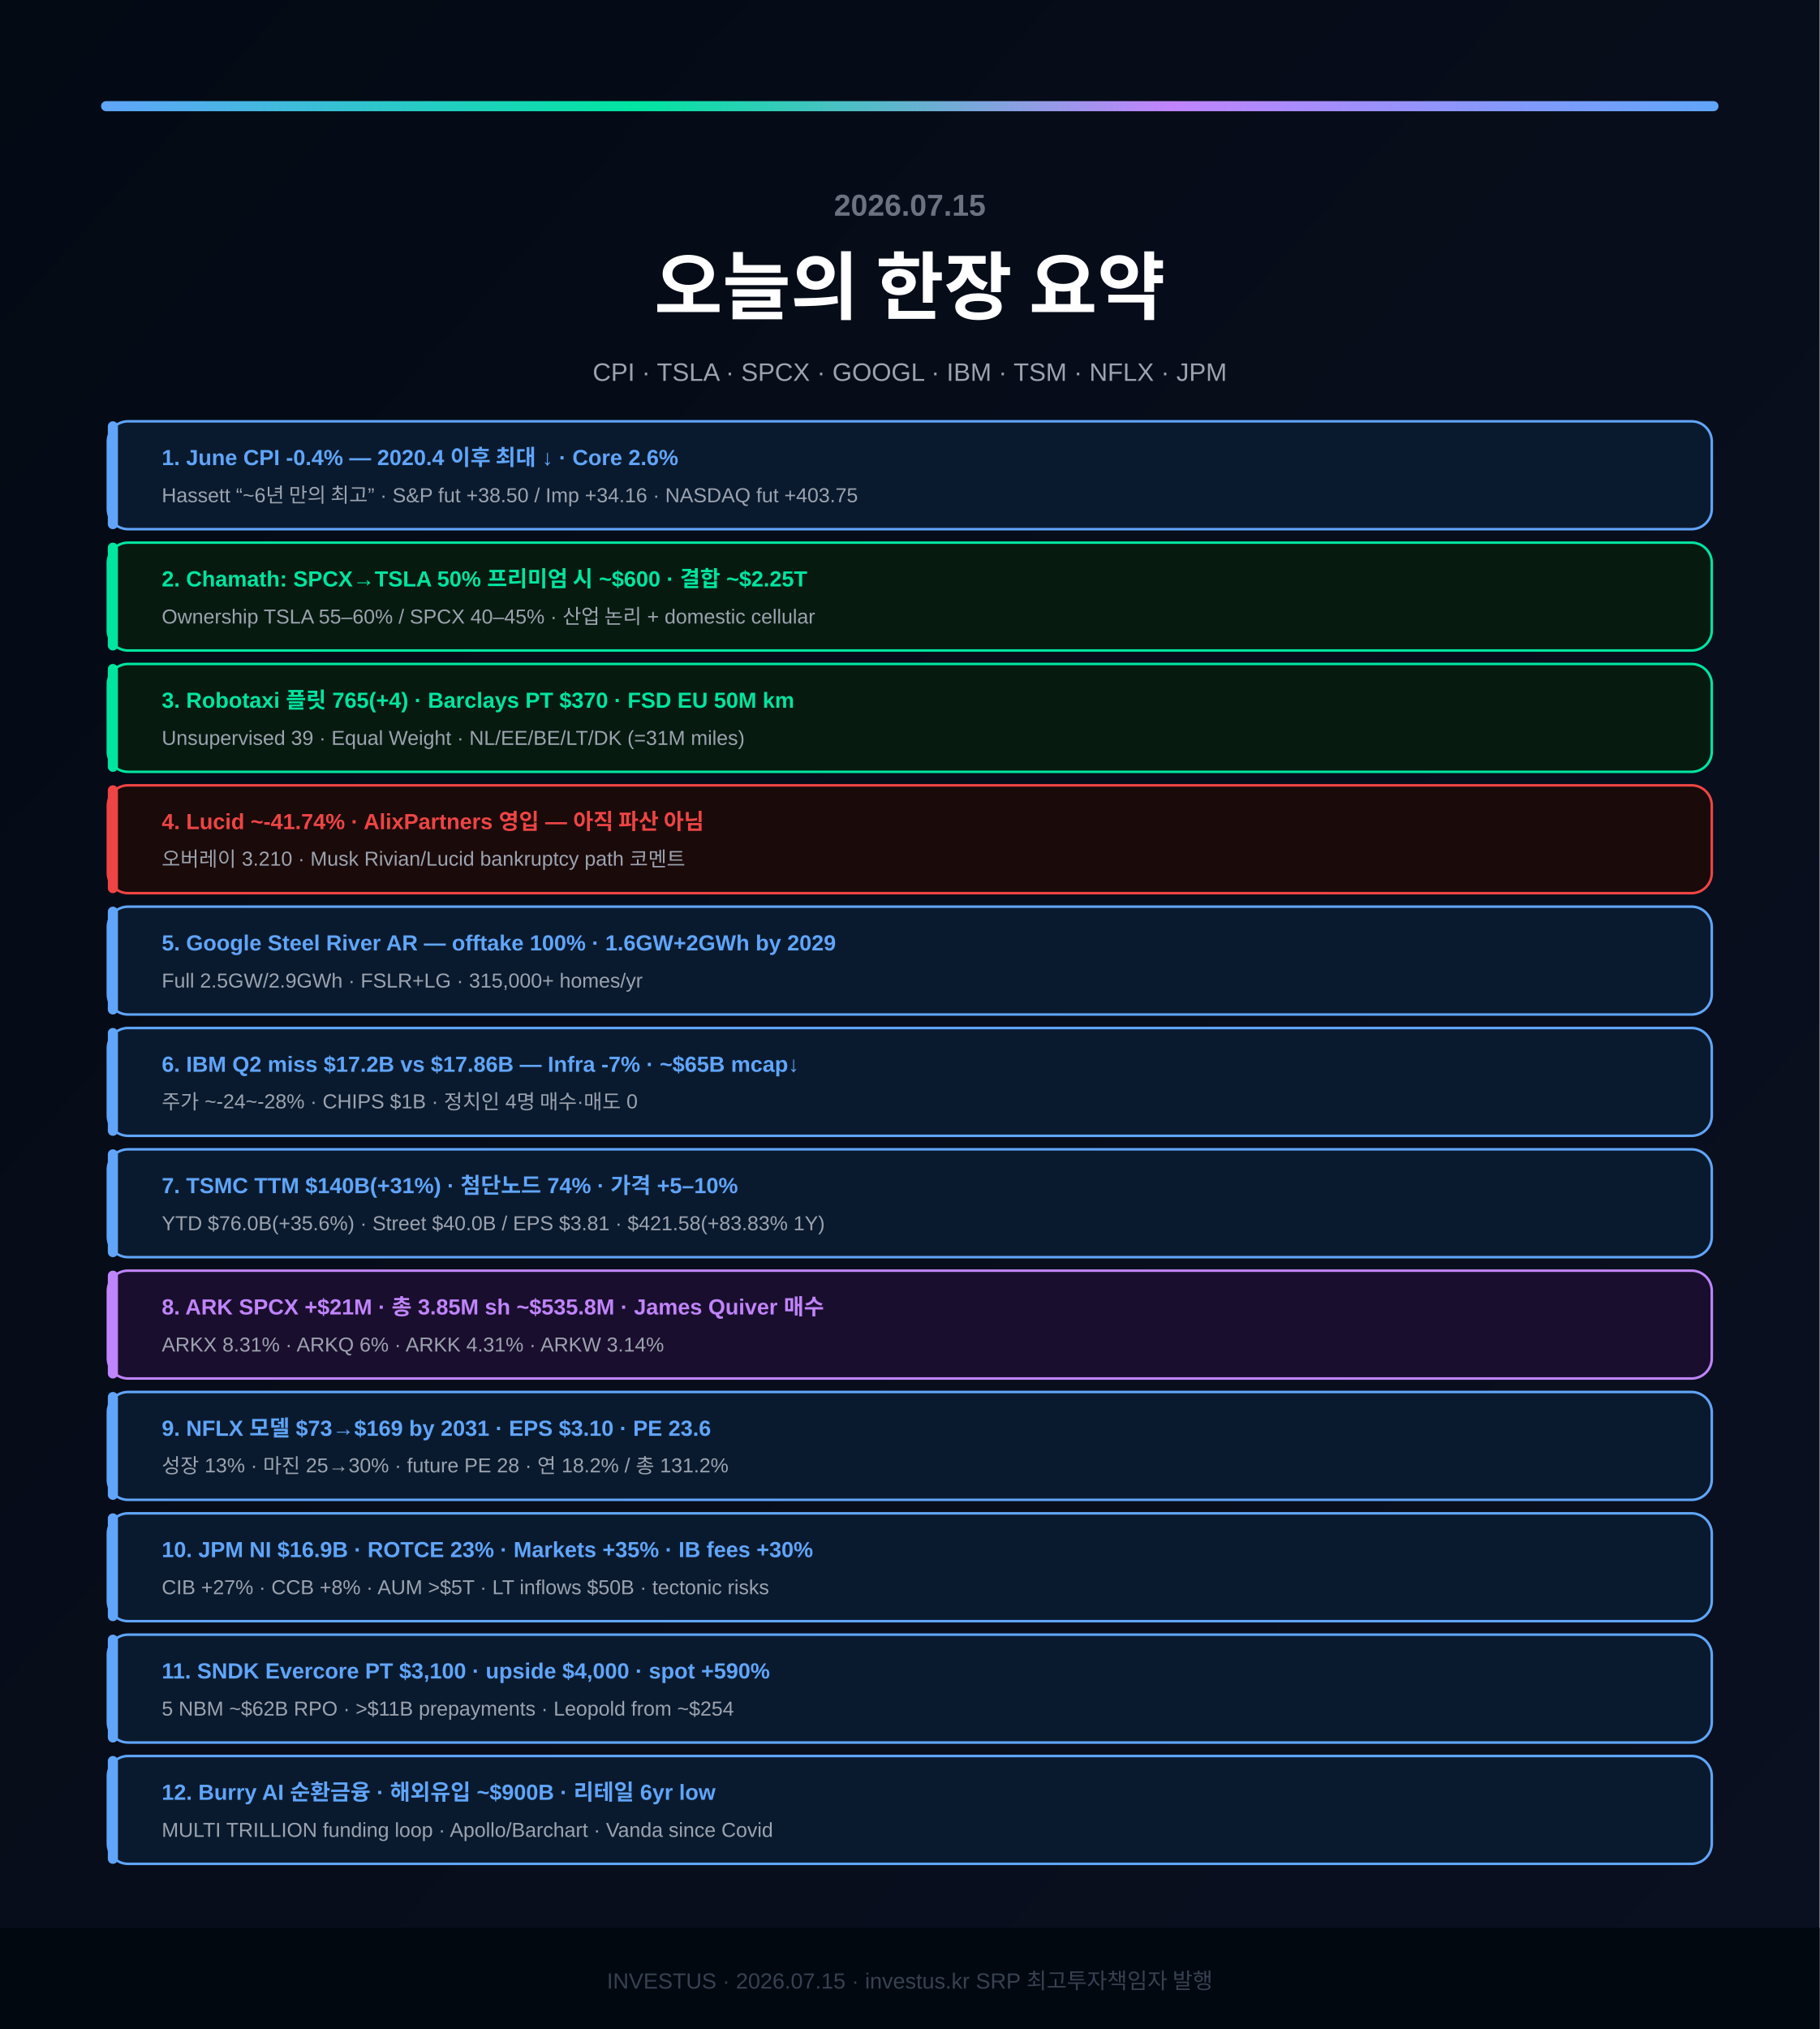
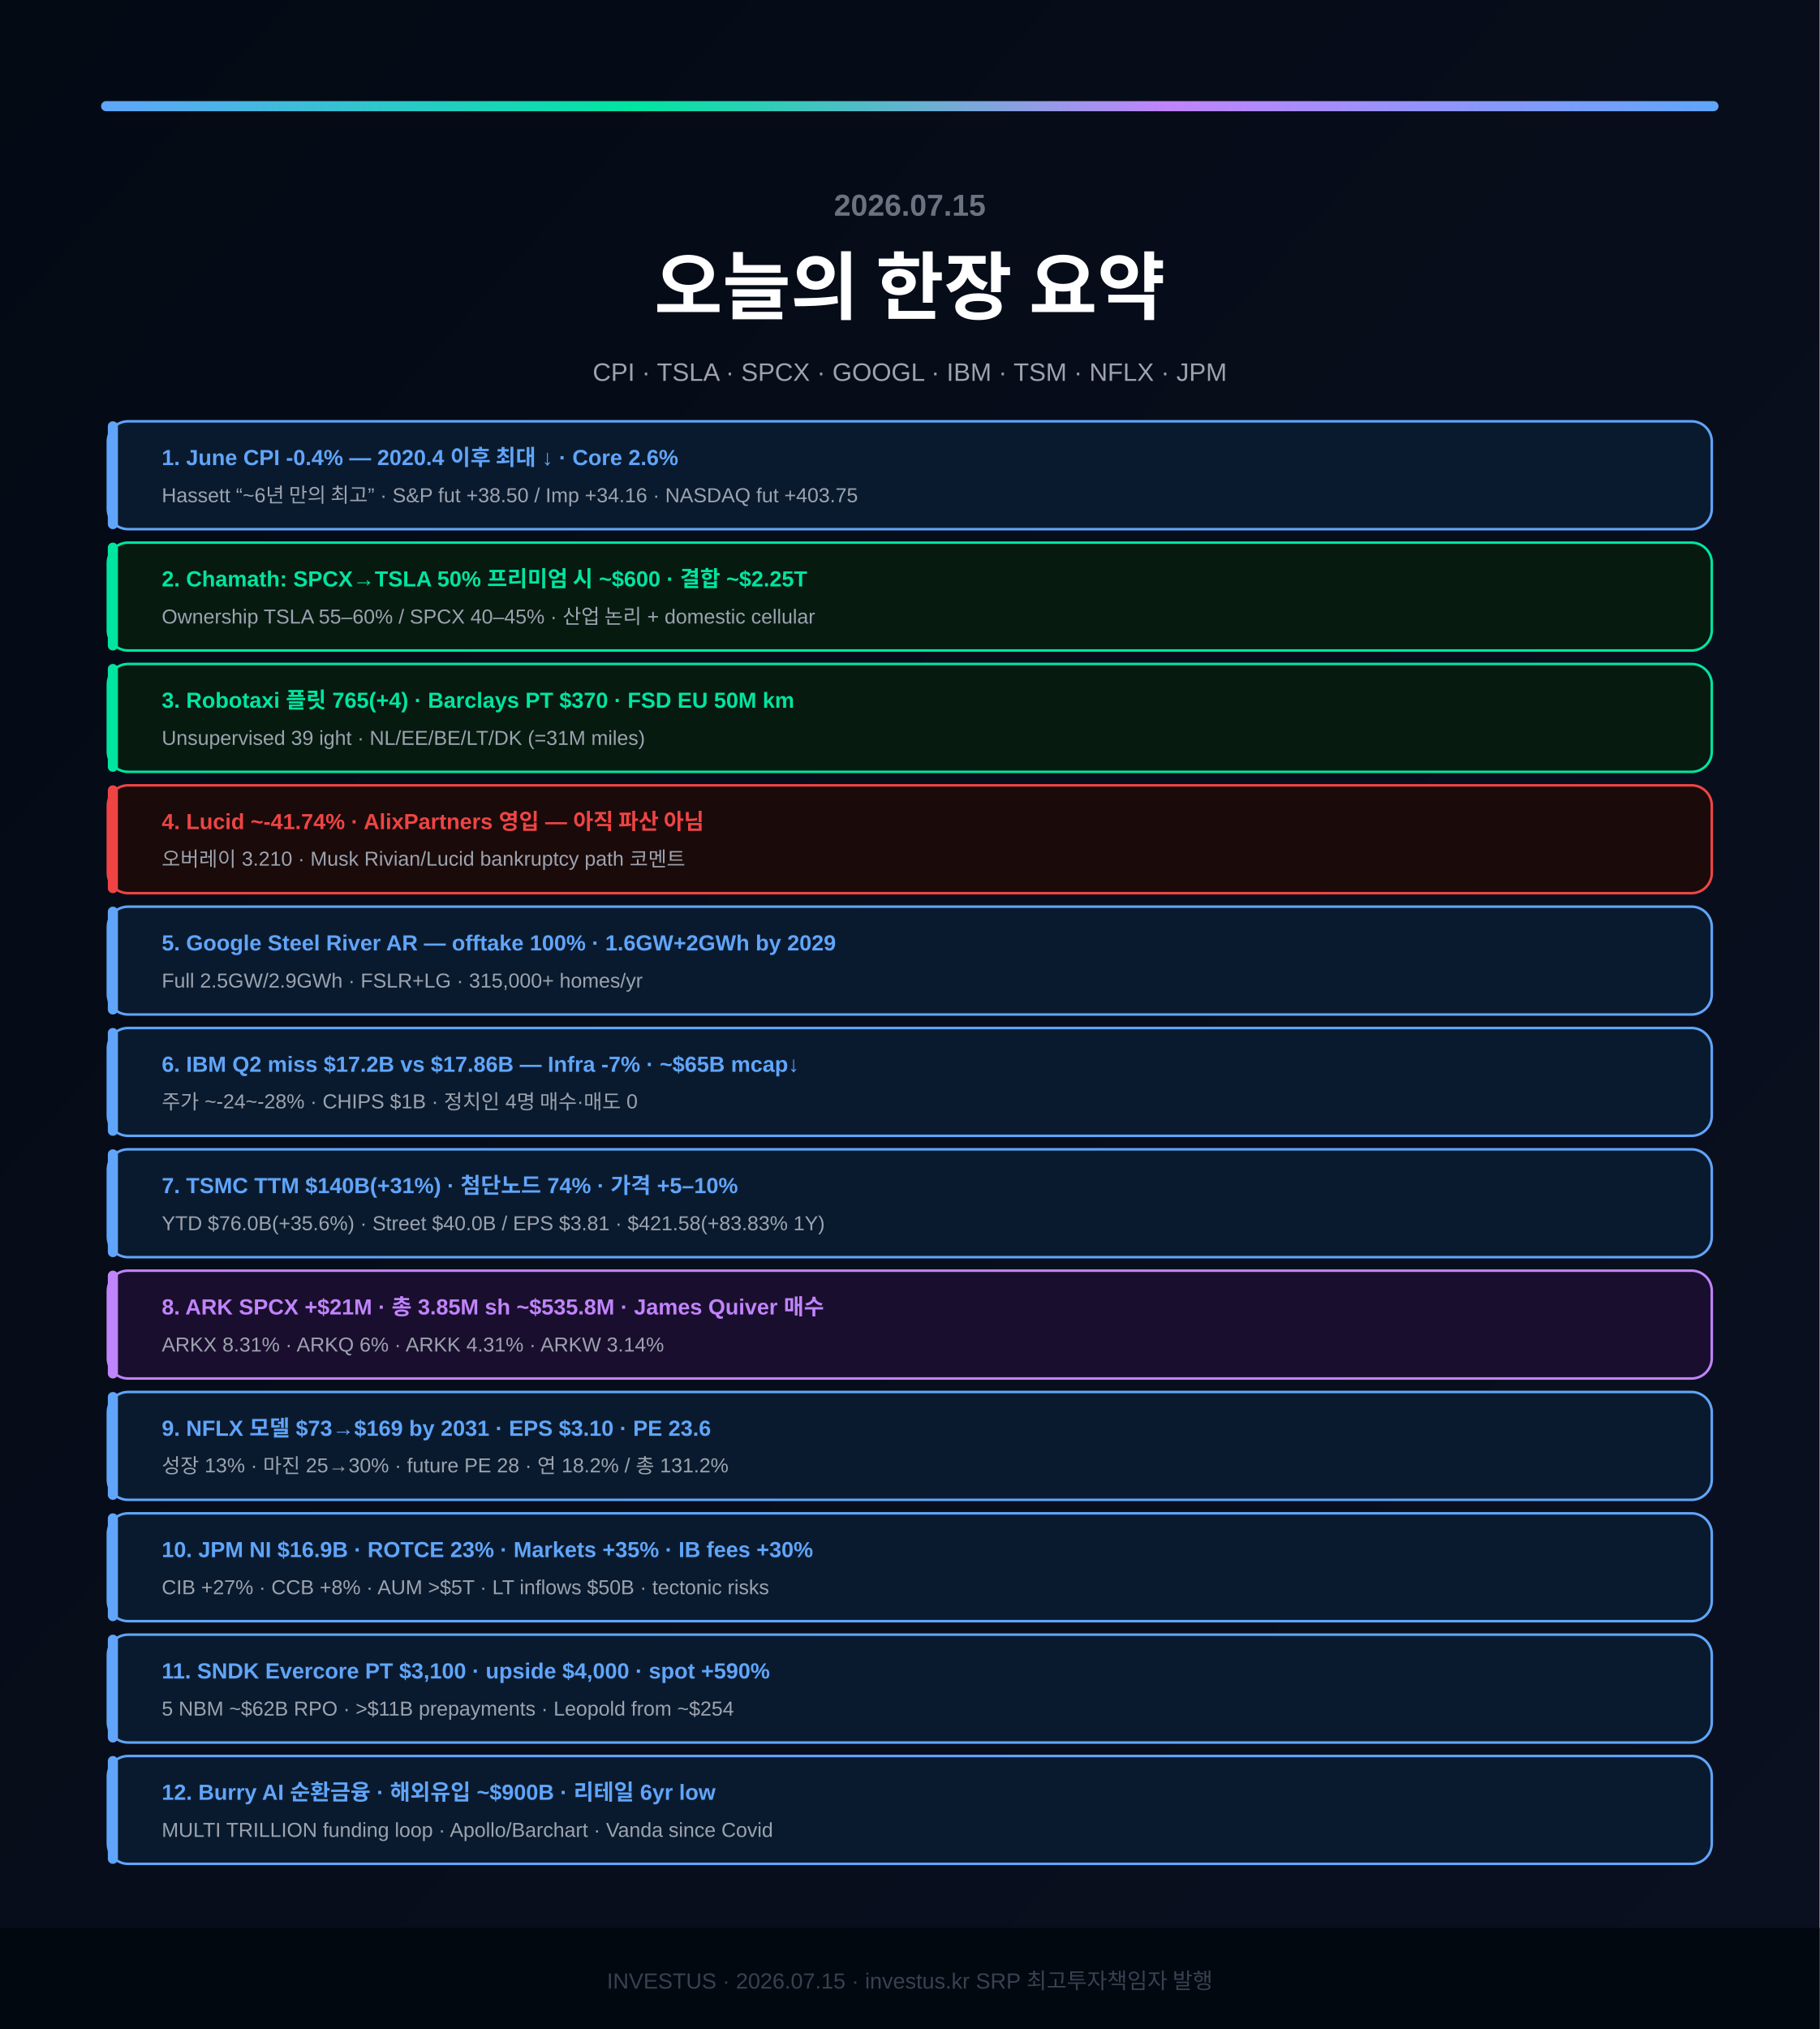
<svg xmlns="http://www.w3.org/2000/svg" viewBox="0 0 1080 1204" width="1080" height="1204">
  <defs>
    <linearGradient id="bg" x1="0%" y1="0%" x2="100%" y2="100%">
      <stop offset="0%" style="stop-color:#040a14" />
      <stop offset="100%" style="stop-color:#0a1020" />
    </linearGradient>
    <linearGradient id="topBar" x1="0%" y1="0%" x2="100%" y2="0%">
      <stop offset="0%" style="stop-color:#60a5fa" />
      <stop offset="33%" style="stop-color:#00e5a0" />
      <stop offset="66%" style="stop-color:#c084fc" />
      <stop offset="100%" style="stop-color:#60a5fa" />
    </linearGradient>
  </defs>
  <rect width="1080" height="1204" fill="url(#bg)" />
  <rect x="60" y="60" width="960" height="6" fill="url(#topBar)" rx="3" />
  <text x="540" y="128" font-family="Arial Black, Arial" font-weight="900" font-size="18" fill="#6b7280" text-anchor="middle">2026.07.15</text>
  <text x="540" y="186" font-family="Arial Black, Arial" font-weight="900" font-size="44" fill="#ffffff" text-anchor="middle">오늘의 한장 요약</text>
  <text x="540" y="226" font-family="Arial, sans-serif" font-size="15" fill="#9ca3af" text-anchor="middle">CPI · TSLA · SPCX · GOOGL · IBM · TSM · NFLX · JPM</text>
  <rect x="64" y="250" width="952" height="64" rx="12" fill="#0a1a2e" stroke="#60a5fa" stroke-width="1.5" />
  <rect x="64" y="250" width="6" height="64" rx="3" fill="#60a5fa" />
  <text x="96" y="276" font-family="Arial Black, Arial" font-weight="900" font-size="13" fill="#60a5fa">1. June CPI -0.4% — 2020.4 이후 최대 ↓ · Core 2.6%</text>
  <text x="96" y="298" font-family="Arial, sans-serif" font-size="12" fill="#9ca3af">Hassett “~6년 만의 최고” · S&amp;P fut +38.50 / Imp +34.16 · NASDAQ fut +403.75</text>
  <rect x="64" y="322" width="952" height="64" rx="12" fill="#071a10" stroke="#00e5a0" stroke-width="1.5" />
  <rect x="64" y="322" width="6" height="64" rx="3" fill="#00e5a0" />
  <text x="96" y="348" font-family="Arial Black, Arial" font-weight="900" font-size="13" fill="#00e5a0">2. Chamath: SPCX→TSLA 50% 프리미엄 시 ~$600 · 결합 ~$2.25T</text>
  <text x="96" y="370" font-family="Arial, sans-serif" font-size="12" fill="#9ca3af">Ownership TSLA 55–60% / SPCX 40–45% · 산업 논리 + domestic cellular</text>
  <rect x="64" y="394" width="952" height="64" rx="12" fill="#071a10" stroke="#00e5a0" stroke-width="1.5" />
  <rect x="64" y="394" width="6" height="64" rx="3" fill="#00e5a0" />
  <text x="96" y="420" font-family="Arial Black, Arial" font-weight="900" font-size="13" fill="#00e5a0">3. Robotaxi 플릿 765(+4) · Barclays PT $370 · FSD EU 50M km</text>
-   <text x="96" y="442" font-family="Arial, sans-serif" font-size="12" fill="#9ca3af">Unsupervised 39 · Equal Weight · NL/EE/BE/LT/DK (=31M miles)</text>
+   <text x="96" y="442" font-family="Arial, sans-serif" font-size="12" fill="#9ca3af">Unsupervised 39 ight · NL/EE/BE/LT/DK (=31M miles)</text>
  <rect x="64" y="466" width="952" height="64" rx="12" fill="#1a0a0a" stroke="#ef4444" stroke-width="1.5" />
  <rect x="64" y="466" width="6" height="64" rx="3" fill="#ef4444" />
  <text x="96" y="492" font-family="Arial Black, Arial" font-weight="900" font-size="13" fill="#ef4444">4. Lucid ~-41.74% · AlixPartners 영입 — 아직 파산 아님</text>
  <text x="96" y="514" font-family="Arial, sans-serif" font-size="12" fill="#9ca3af">오버레이 3.210 · Musk Rivian/Lucid bankruptcy path 코멘트</text>
  <rect x="64" y="538" width="952" height="64" rx="12" fill="#0a1a2e" stroke="#60a5fa" stroke-width="1.5" />
  <rect x="64" y="538" width="6" height="64" rx="3" fill="#60a5fa" />
  <text x="96" y="564" font-family="Arial Black, Arial" font-weight="900" font-size="13" fill="#60a5fa">5. Google Steel River AR — offtake 100% · 1.6GW+2GWh by 2029</text>
  <text x="96" y="586" font-family="Arial, sans-serif" font-size="12" fill="#9ca3af">Full 2.5GW/2.9GWh · FSLR+LG · 315,000+ homes/yr</text>
  <rect x="64" y="610" width="952" height="64" rx="12" fill="#0a1a2e" stroke="#60a5fa" stroke-width="1.5" />
  <rect x="64" y="610" width="6" height="64" rx="3" fill="#60a5fa" />
  <text x="96" y="636" font-family="Arial Black, Arial" font-weight="900" font-size="13" fill="#60a5fa">6. IBM Q2 miss $17.2B vs $17.86B — Infra -7% · ~$65B mcap↓</text>
  <text x="96" y="658" font-family="Arial, sans-serif" font-size="12" fill="#9ca3af">주가 ~-24~-28% · CHIPS $1B · 정치인 4명 매수·매도 0</text>
  <rect x="64" y="682" width="952" height="64" rx="12" fill="#0a1a2e" stroke="#60a5fa" stroke-width="1.5" />
  <rect x="64" y="682" width="6" height="64" rx="3" fill="#60a5fa" />
  <text x="96" y="708" font-family="Arial Black, Arial" font-weight="900" font-size="13" fill="#60a5fa">7. TSMC TTM $140B(+31%) · 첨단노드 74% · 가격 +5–10%</text>
  <text x="96" y="730" font-family="Arial, sans-serif" font-size="12" fill="#9ca3af">YTD $76.0B(+35.6%) · Street $40.0B / EPS $3.81 · $421.58(+83.83% 1Y)</text>
  <rect x="64" y="754" width="952" height="64" rx="12" fill="#1a0e2e" stroke="#c084fc" stroke-width="1.5" />
  <rect x="64" y="754" width="6" height="64" rx="3" fill="#c084fc" />
  <text x="96" y="780" font-family="Arial Black, Arial" font-weight="900" font-size="13" fill="#c084fc">8. ARK SPCX +$21M · 총 3.85M sh ~$535.8M · James Quiver 매수</text>
  <text x="96" y="802" font-family="Arial, sans-serif" font-size="12" fill="#9ca3af">ARKX 8.31% · ARKQ 6% · ARKK 4.31% · ARKW 3.14%</text>
  <rect x="64" y="826" width="952" height="64" rx="12" fill="#0a1a2e" stroke="#60a5fa" stroke-width="1.5" />
  <rect x="64" y="826" width="6" height="64" rx="3" fill="#60a5fa" />
  <text x="96" y="852" font-family="Arial Black, Arial" font-weight="900" font-size="13" fill="#60a5fa">9. NFLX 모델 $73→$169 by 2031 · EPS $3.10 · PE 23.6</text>
  <text x="96" y="874" font-family="Arial, sans-serif" font-size="12" fill="#9ca3af">성장 13% · 마진 25→30% · future PE 28 · 연 18.2% / 총 131.2%</text>
  <rect x="64" y="898" width="952" height="64" rx="12" fill="#0a1a2e" stroke="#60a5fa" stroke-width="1.5" />
  <rect x="64" y="898" width="6" height="64" rx="3" fill="#60a5fa" />
  <text x="96" y="924" font-family="Arial Black, Arial" font-weight="900" font-size="13" fill="#60a5fa">10. JPM NI $16.9B · ROTCE 23% · Markets +35% · IB fees +30%</text>
  <text x="96" y="946" font-family="Arial, sans-serif" font-size="12" fill="#9ca3af">CIB +27% · CCB +8% · AUM &gt;$5T · LT inflows $50B · tectonic risks</text>
  <rect x="64" y="970" width="952" height="64" rx="12" fill="#0a1a2e" stroke="#60a5fa" stroke-width="1.5" />
  <rect x="64" y="970" width="6" height="64" rx="3" fill="#60a5fa" />
  <text x="96" y="996" font-family="Arial Black, Arial" font-weight="900" font-size="13" fill="#60a5fa">11. SNDK Evercore PT $3,100 · upside $4,000 · spot +590%</text>
  <text x="96" y="1018" font-family="Arial, sans-serif" font-size="12" fill="#9ca3af">5 NBM ~$62B RPO · &gt;$11B prepayments · Leopold from ~$254</text>
  <rect x="64" y="1042" width="952" height="64" rx="12" fill="#0a1a2e" stroke="#60a5fa" stroke-width="1.5" />
  <rect x="64" y="1042" width="6" height="64" rx="3" fill="#60a5fa" />
  <text x="96" y="1068" font-family="Arial Black, Arial" font-weight="900" font-size="13" fill="#60a5fa">12. Burry AI 순환금융 · 해외유입 ~$900B · 리테일 6yr low</text>
  <text x="96" y="1090" font-family="Arial, sans-serif" font-size="12" fill="#9ca3af">MULTI TRILLION funding loop · Apollo/Barchart · Vanda since Covid</text>
  <rect x="0" y="1144" width="1080" height="60" fill="#020810" />
  <text x="540" y="1180" font-family="Arial, sans-serif" font-size="13" fill="#374151" text-anchor="middle">INVESTUS · 2026.07.15 · investus.kr SRP 최고투자책임자 발행</text>
</svg>
